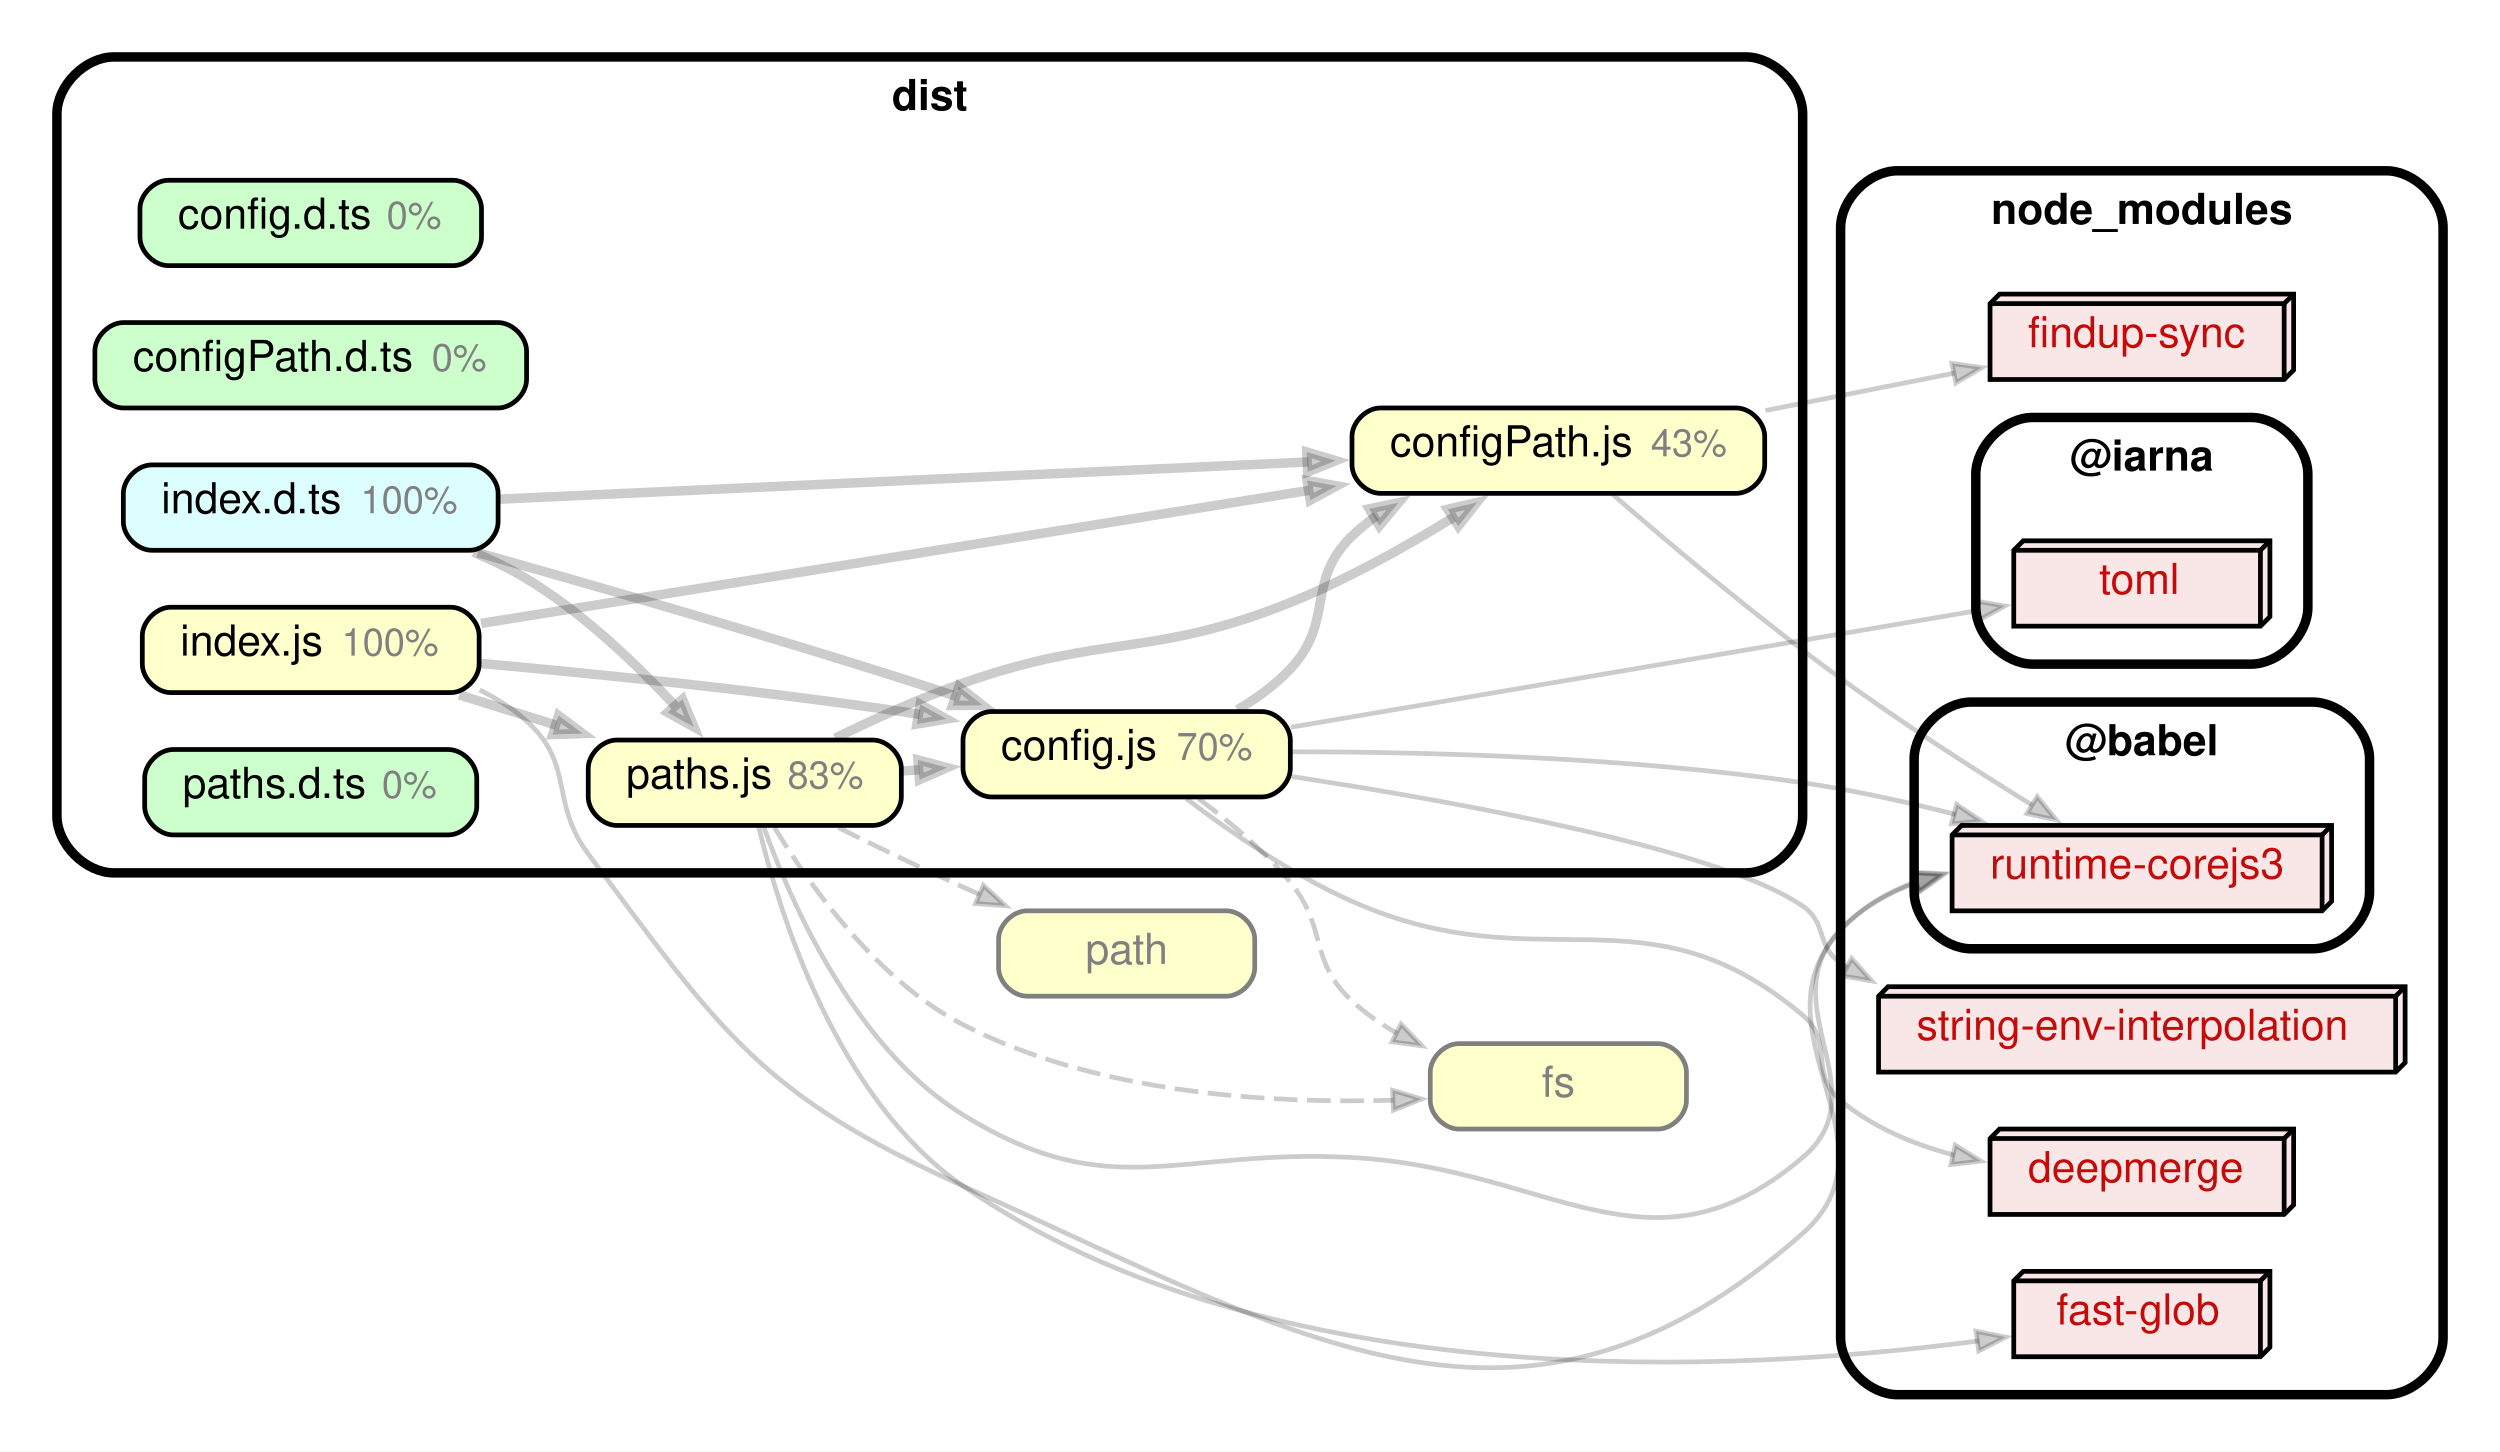
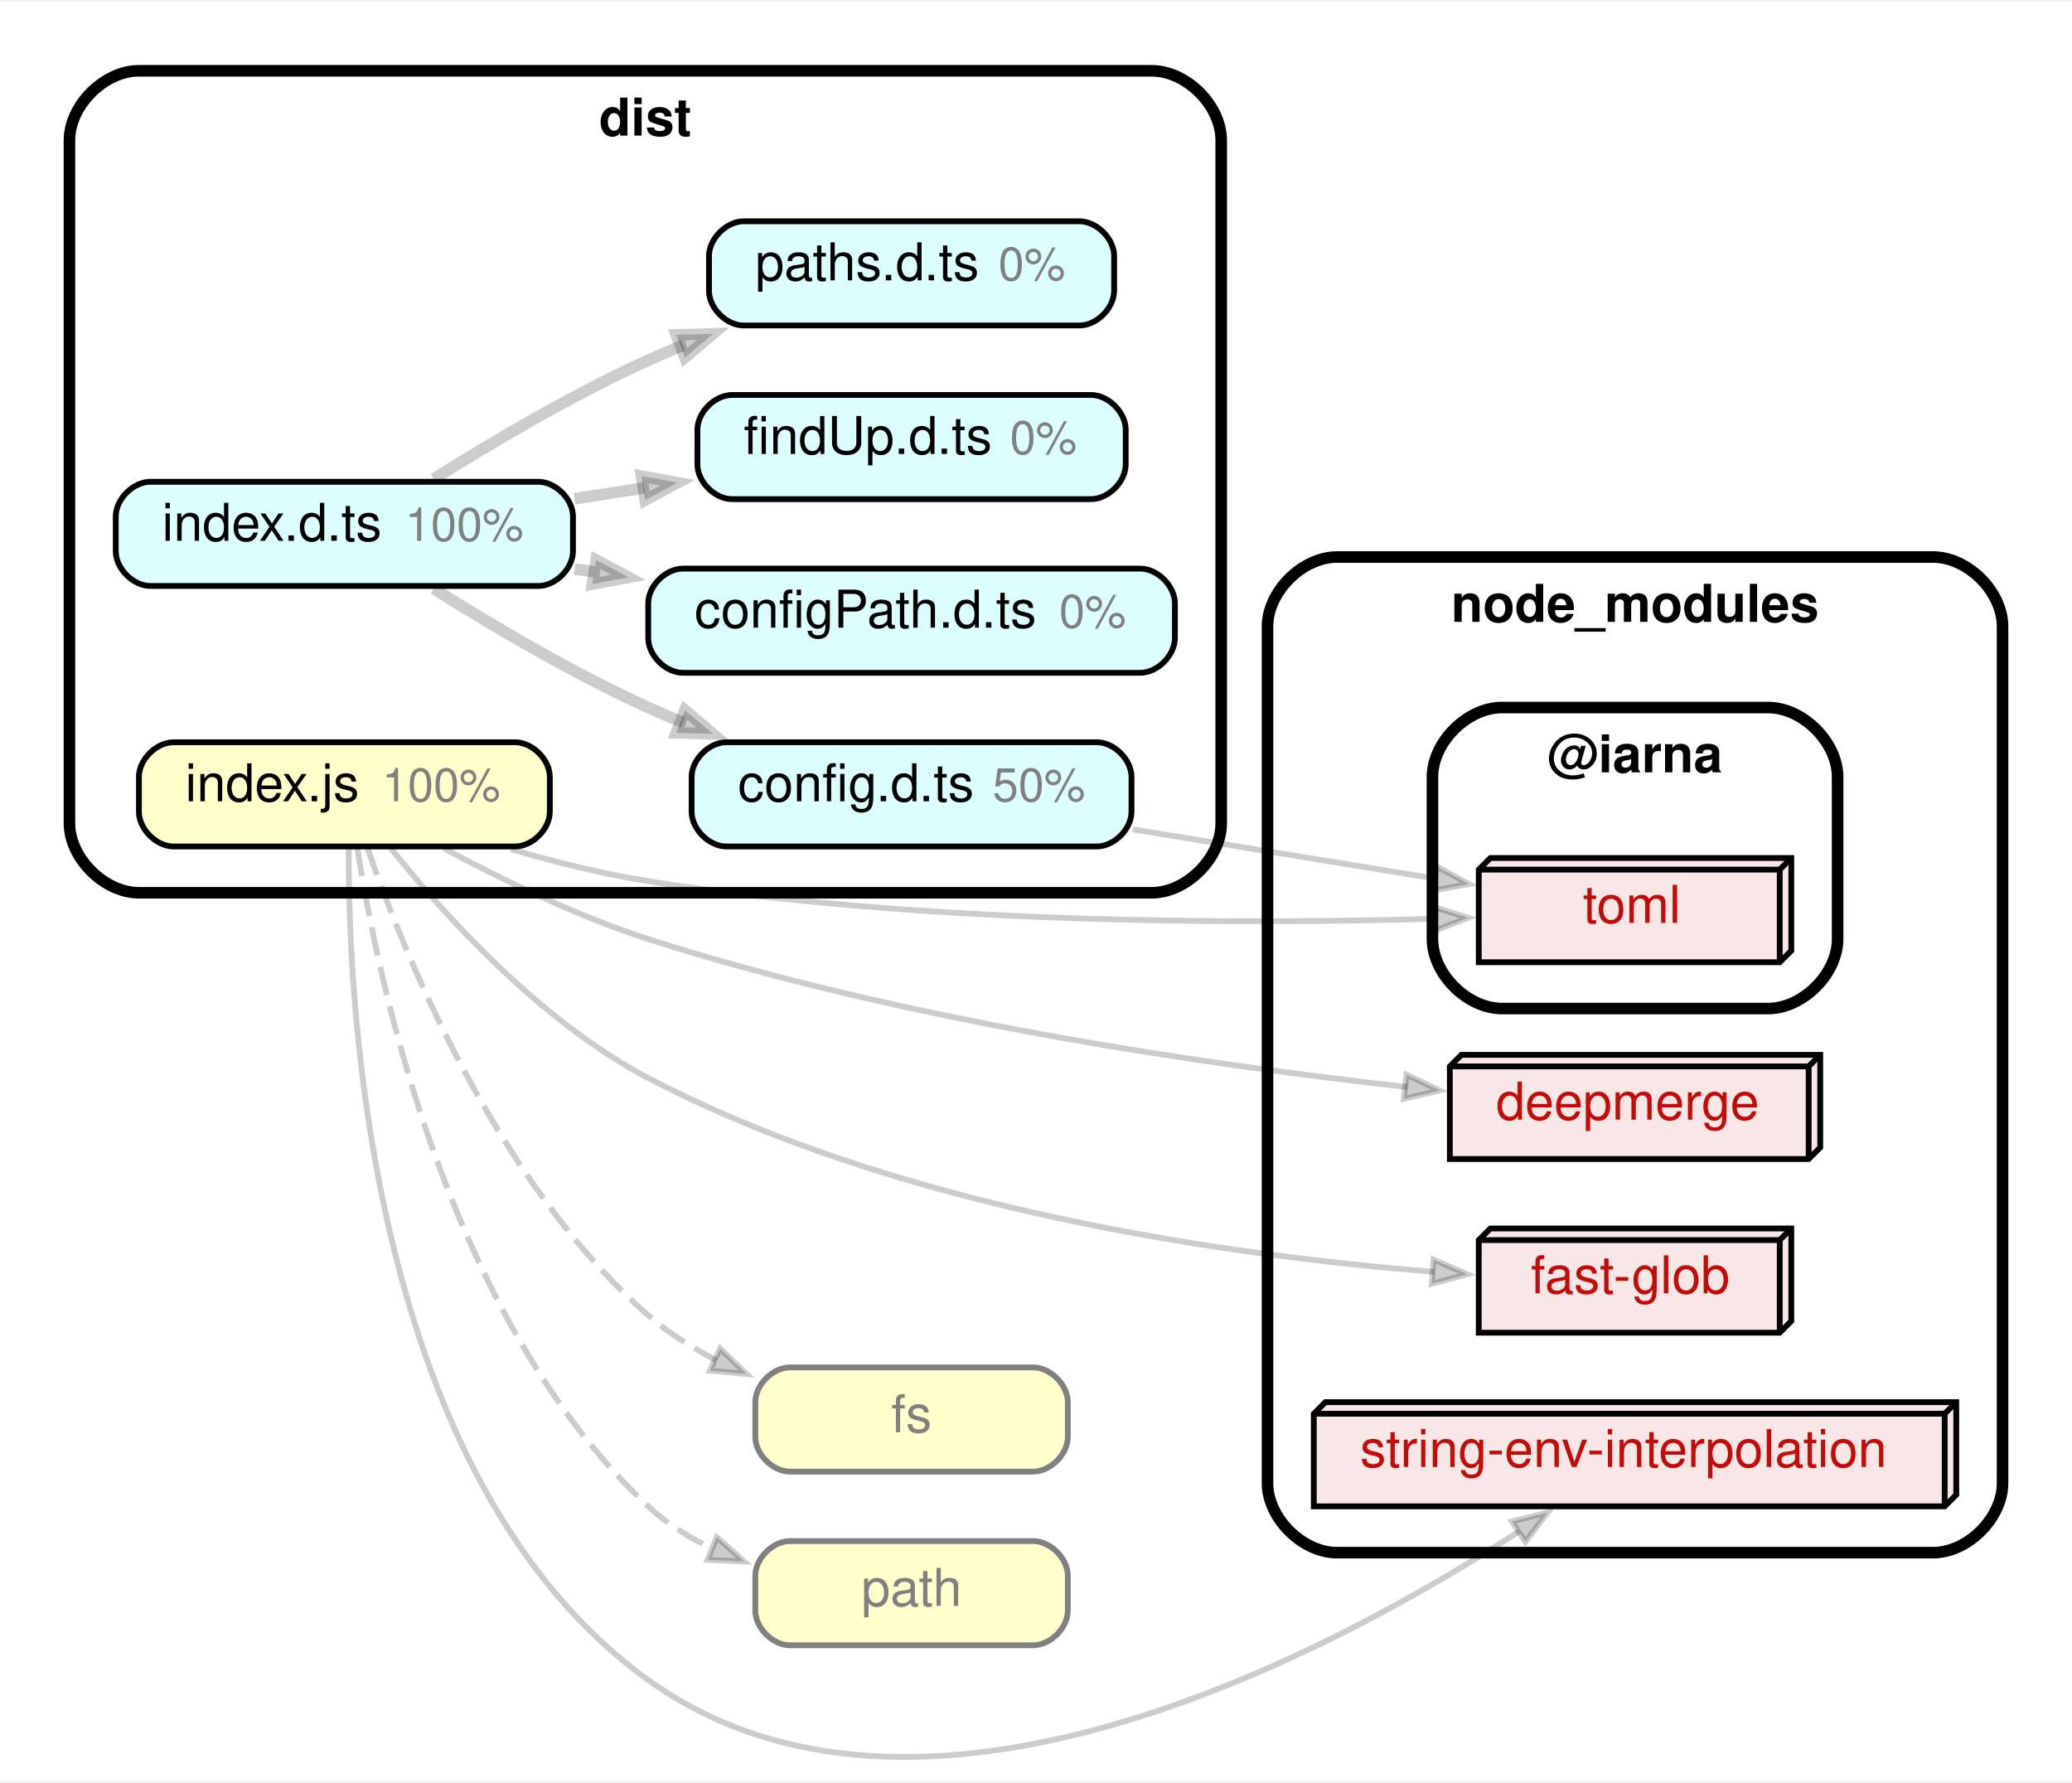
- <svg xmlns="http://www.w3.org/2000/svg" xmlns:xlink="http://www.w3.org/1999/xlink" width="527pt" height="306pt" viewBox="0.00 0.00 527.00 306.00">
-   <g id="graph0" class="graph" transform="scale(1 1) rotate(0) translate(4 302)">
-     <polygon fill="white" stroke="none" points="-4,4 -4,-302 523,-302 523,4 -4,4" />
+ <svg xmlns="http://www.w3.org/2000/svg" xmlns:xlink="http://www.w3.org/1999/xlink" width="358pt" height="308pt" viewBox="0.00 0.00 358.00 307.54">
+   <g id="graph0" class="graph" transform="scale(1 1) rotate(0) translate(4 303.54)">
+     <polygon fill="white" stroke="none" points="-4,4 -4,-303.54 354,-303.54 354,4 -4,4" />
    <g id="clust1" class="cluster">
-       <path fill="#ffffff" stroke="black" stroke-width="2" d="M20,-118C20,-118 364,-118 364,-118 370,-118 376,-124 376,-130 376,-130 376,-278 376,-278 376,-284 370,-290 364,-290 364,-290 20,-290 20,-290 14,-290 8,-284 8,-278 8,-278 8,-130 8,-130 8,-124 14,-118 20,-118" />
-       <text text-anchor="middle" x="192" y="-278.8" font-family="Helvetica,sans-Serif" font-weight="bold" font-size="9.00">dist</text>
+       <path fill="#ffffff" stroke="black" stroke-width="2" d="M20,-149.54C20,-149.54 195,-149.54 195,-149.54 201,-149.54 207,-155.54 207,-161.54 207,-161.54 207,-279.54 207,-279.54 207,-285.54 201,-291.54 195,-291.54 195,-291.54 20,-291.54 20,-291.54 14,-291.54 8,-285.54 8,-279.54 8,-279.54 8,-161.54 8,-161.54 8,-155.54 14,-149.54 20,-149.54" />
+       <text text-anchor="middle" x="107.5" y="-280.34" font-family="Helvetica,sans-Serif" font-weight="bold" font-size="9.00">dist</text>
    </g>
    <g id="clust2" class="cluster">
-       <path fill="#ffffff" stroke="black" stroke-width="2" d="M396,-8C396,-8 499,-8 499,-8 505,-8 511,-14 511,-20 511,-20 511,-254 511,-254 511,-260 505,-266 499,-266 499,-266 396,-266 396,-266 390,-266 384,-260 384,-254 384,-254 384,-20 384,-20 384,-14 390,-8 396,-8" />
-       <text text-anchor="middle" x="447.5" y="-254.8" font-family="Helvetica,sans-Serif" font-weight="bold" font-size="9.00">node_modules</text>
+       <path fill="#ffffff" stroke="black" stroke-width="2" d="M227,-35.54C227,-35.54 330,-35.54 330,-35.54 336,-35.54 342,-41.54 342,-47.54 342,-47.54 342,-195.54 342,-195.54 342,-201.54 336,-207.54 330,-207.54 330,-207.54 227,-207.54 227,-207.54 221,-207.54 215,-201.54 215,-195.54 215,-195.54 215,-47.54 215,-47.54 215,-41.54 221,-35.54 227,-35.54" />
+       <text text-anchor="middle" x="278.5" y="-196.34" font-family="Helvetica,sans-Serif" font-weight="bold" font-size="9.00">node_modules</text>
    </g>
    <g id="clust3" class="cluster">
-       <path fill="#ffffff" stroke="black" stroke-width="2" d="M411.5,-102C411.5,-102 483.5,-102 483.5,-102 489.5,-102 495.5,-108 495.5,-114 495.5,-114 495.5,-142 495.5,-142 495.5,-148 489.5,-154 483.5,-154 483.5,-154 411.5,-154 411.5,-154 405.5,-154 399.5,-148 399.5,-142 399.5,-142 399.5,-114 399.5,-114 399.5,-108 405.5,-102 411.5,-102" />
-       <text text-anchor="middle" x="447.5" y="-142.8" font-family="Helvetica,sans-Serif" font-weight="bold" font-size="9.00">@babel</text>
-     </g>
-     <g id="clust4" class="cluster">
-       <path fill="#ffffff" stroke="black" stroke-width="2" d="M424.5,-162C424.5,-162 470.5,-162 470.5,-162 476.5,-162 482.5,-168 482.5,-174 482.5,-174 482.5,-202 482.5,-202 482.5,-208 476.5,-214 470.5,-214 470.5,-214 424.5,-214 424.5,-214 418.5,-214 412.5,-208 412.5,-202 412.5,-202 412.5,-174 412.5,-174 412.5,-168 418.5,-162 424.5,-162" />
-       <text text-anchor="middle" x="447.5" y="-202.8" font-family="Helvetica,sans-Serif" font-weight="bold" font-size="9.00">@iarna</text>
+       <path fill="#ffffff" stroke="black" stroke-width="2" d="M255.5,-129.54C255.5,-129.54 301.5,-129.54 301.5,-129.54 307.5,-129.54 313.5,-135.54 313.5,-141.54 313.5,-141.54 313.5,-169.54 313.5,-169.54 313.5,-175.54 307.5,-181.54 301.5,-181.54 301.5,-181.54 255.5,-181.54 255.5,-181.54 249.5,-181.54 243.5,-175.54 243.5,-169.54 243.5,-169.54 243.5,-141.54 243.5,-141.54 243.5,-135.54 249.5,-129.54 255.5,-129.54" />
+       <text text-anchor="middle" x="278.5" y="-170.34" font-family="Helvetica,sans-Serif" font-weight="bold" font-size="9.00">@iarna</text>
    </g>
    <g id="node1" class="node">
      <g id="a_node1">
        <a xlink:href="dist/config.d.ts" xlink:title="config.d.ts">
-           <path fill="#ccffcc" stroke="black" d="M91.5,-264C91.5,-264 31.5,-264 31.5,-264 28.5,-264 25.5,-261 25.5,-258 25.5,-258 25.5,-252 25.5,-252 25.5,-249 28.5,-246 31.5,-246 31.5,-246 91.5,-246 91.5,-246 94.5,-246 97.5,-249 97.5,-252 97.5,-252 97.5,-258 97.5,-258 97.5,-261 94.5,-264 91.5,-264" />
-           <text text-anchor="start" x="33.5" y="-253.8" font-family="Helvetica,sans-Serif" font-size="9.00">config.d.ts </text>
-           <text text-anchor="start" x="77.5" y="-253.8" font-family="Helvetica,sans-Serif" font-size="8.00" fill="#808080">0%</text>
+           <path fill="#ddfeff" stroke="black" d="M185.5,-175.54C185.5,-175.54 121.5,-175.54 121.5,-175.54 118.5,-175.54 115.5,-172.54 115.5,-169.54 115.5,-169.54 115.5,-163.54 115.5,-163.54 115.5,-160.54 118.5,-157.54 121.5,-157.54 121.5,-157.54 185.5,-157.54 185.5,-157.54 188.5,-157.54 191.5,-160.54 191.5,-163.54 191.5,-163.54 191.5,-169.54 191.5,-169.54 191.5,-172.54 188.5,-175.54 185.5,-175.54" />
+           <text text-anchor="start" x="123.5" y="-165.34" font-family="Helvetica,sans-Serif" font-size="9.00">config.d.ts </text>
+           <text text-anchor="start" x="167.5" y="-165.34" font-family="Helvetica,sans-Serif" font-size="8.00" fill="#808080">50%</text>
        </a>
      </g>
    </g>
    <g id="node2" class="node">
      <g id="a_node2">
-         <a xlink:href="dist/config.js" xlink:title="config.js">
-           <path fill="#ffffcc" stroke="black" d="M262,-152C262,-152 205,-152 205,-152 202,-152 199,-149 199,-146 199,-146 199,-140 199,-140 199,-137 202,-134 205,-134 205,-134 262,-134 262,-134 265,-134 268,-137 268,-140 268,-140 268,-146 268,-146 268,-149 265,-152 262,-152" />
-           <text text-anchor="start" x="207" y="-141.8" font-family="Helvetica,sans-Serif" font-size="9.00">config.js </text>
-           <text text-anchor="start" x="244" y="-141.8" font-family="Helvetica,sans-Serif" font-size="8.00" fill="#808080">70%</text>
-         </a>
-       </g>
-     </g>
-     <g id="node3" class="node">
-       <g id="a_node3">
-         <a xlink:href="dist/configPath.js" xlink:title="configPath.js">
-           <path fill="#ffffcc" stroke="black" d="M362,-216C362,-216 287,-216 287,-216 284,-216 281,-213 281,-210 281,-210 281,-204 281,-204 281,-201 284,-198 287,-198 287,-198 362,-198 362,-198 365,-198 368,-201 368,-204 368,-204 368,-210 368,-210 368,-213 365,-216 362,-216" />
-           <text text-anchor="start" x="289" y="-205.8" font-family="Helvetica,sans-Serif" font-size="9.00">configPath.js </text>
-           <text text-anchor="start" x="344" y="-205.8" font-family="Helvetica,sans-Serif" font-size="8.00" fill="#808080">43%</text>
+         <a xlink:href="node_modules/@iarna/toml" xlink:title="toml">
+           <polygon fill="#c40b0a" fill-opacity="0.102" stroke="black" points="305.5,-155.54 253.5,-155.54 251.5,-153.54 251.5,-137.54 303.5,-137.54 305.5,-139.54 305.5,-155.54" />
+           <polyline fill="none" stroke="black" points="303.5,-153.54 251.5,-153.54" />
+           <polyline fill="none" stroke="black" points="303.5,-153.54 303.5,-137.54" />
+           <polyline fill="none" stroke="black" points="303.5,-153.54 305.5,-155.54" />
+           <text text-anchor="start" x="269.5" y="-144.34" font-family="Helvetica,sans-Serif" font-size="9.00" fill="#c40b0a">toml</text>
        </a>
      </g>
    </g>
    <g id="edge1" class="edge">
-       <path fill="none" stroke="#000000" stroke-width="2" stroke-opacity="0.2" d="M256.83,-152.37C260.89,-154.77 264.83,-157.64 268,-161 277.41,-170.98 271.13,-179.46 281,-189 282.56,-190.51 284.27,-191.9 286.08,-193.19" />
-       <polygon fill="#000000" fill-opacity="0.2" stroke="#000000" stroke-width="2" stroke-opacity="0.2" points="284.61,-194.75 290.83,-196.04 286.77,-191.15 284.61,-194.75" />
+       <path fill="none" stroke="#000000" stroke-opacity="0.2" d="M191.74,-160.49C208.42,-157.78 227.93,-154.6 244.13,-151.97" />
+       <polygon fill="#000000" fill-opacity="0.2" stroke="#000000" stroke-opacity="0.2" points="244.23,-154.08 249.82,-151.04 243.56,-149.93 244.23,-154.08" />
+     </g>
+     <g id="node3" class="node">
+       <g id="a_node3">
+         <a xlink:href="dist/configPath.d.ts" xlink:title="configPath.d.ts">
+           <path fill="#ddfeff" stroke="black" d="M193,-205.54C193,-205.54 114,-205.54 114,-205.54 111,-205.54 108,-202.54 108,-199.54 108,-199.54 108,-193.54 108,-193.54 108,-190.54 111,-187.54 114,-187.54 114,-187.54 193,-187.54 193,-187.54 196,-187.54 199,-190.54 199,-193.54 199,-193.54 199,-199.54 199,-199.54 199,-202.54 196,-205.54 193,-205.54" />
+           <text text-anchor="start" x="116" y="-195.34" font-family="Helvetica,sans-Serif" font-size="9.00">configPath.d.ts </text>
+           <text text-anchor="start" x="179" y="-195.34" font-family="Helvetica,sans-Serif" font-size="8.00" fill="#808080">0%</text>
+         </a>
+       </g>
    </g>
    <g id="node4" class="node">
      <g id="a_node4">
-         <a xlink:href="node_modules/@babel/runtime-corejs3" xlink:title="runtime-corejs3">
-           <polygon fill="#c40b0a" fill-opacity="0.102" stroke="black" points="487.5,-128 409.5,-128 407.5,-126 407.5,-110 485.5,-110 487.5,-112 487.5,-128" />
-           <polyline fill="none" stroke="black" points="485.5,-126 407.5,-126" />
-           <polyline fill="none" stroke="black" points="485.5,-126 485.5,-110" />
-           <polyline fill="none" stroke="black" points="485.5,-126 487.5,-128" />
-           <text text-anchor="start" x="415.5" y="-116.8" font-family="Helvetica,sans-Serif" font-size="9.00" fill="#c40b0a">runtime-corejs3</text>
+         <a xlink:href="dist/findUp.d.ts" xlink:title="findUp.d.ts">
+           <path fill="#ddfeff" stroke="black" d="M184.5,-235.54C184.5,-235.54 122.5,-235.54 122.5,-235.54 119.5,-235.54 116.5,-232.54 116.5,-229.54 116.5,-229.54 116.5,-223.54 116.5,-223.54 116.5,-220.54 119.5,-217.54 122.5,-217.54 122.5,-217.54 184.5,-217.54 184.5,-217.54 187.5,-217.54 190.5,-220.54 190.5,-223.54 190.5,-223.54 190.5,-229.54 190.5,-229.54 190.5,-232.54 187.5,-235.54 184.5,-235.54" />
+           <text text-anchor="start" x="124.5" y="-225.34" font-family="Helvetica,sans-Serif" font-size="9.00">findUp.d.ts </text>
+           <text text-anchor="start" x="170.5" y="-225.34" font-family="Helvetica,sans-Serif" font-size="8.00" fill="#808080">0%</text>
+         </a>
+       </g>
+     </g>
+     <g id="node5" class="node">
+       <g id="a_node5">
+         <a xlink:href="dist/index.d.ts" xlink:title="index.d.ts">
+           <path fill="#ddfeff" stroke="black" d="M89,-220.54C89,-220.54 22,-220.54 22,-220.54 19,-220.54 16,-217.54 16,-214.54 16,-214.54 16,-208.54 16,-208.54 16,-205.54 19,-202.54 22,-202.54 22,-202.54 89,-202.54 89,-202.54 92,-202.54 95,-205.54 95,-208.54 95,-208.54 95,-214.54 95,-214.54 95,-217.54 92,-220.54 89,-220.54" />
+           <text text-anchor="start" x="24" y="-210.34" font-family="Helvetica,sans-Serif" font-size="9.00">index.d.ts </text>
+           <text text-anchor="start" x="66" y="-210.34" font-family="Helvetica,sans-Serif" font-size="8.00" fill="#808080">100%</text>
        </a>
      </g>
    </g>
    <g id="edge2" class="edge">
-       <path fill="none" stroke="#000000" stroke-opacity="0.2" d="M268.42,-143.53C297.2,-143.51 339.51,-142.37 376,-137 386.56,-135.45 397.83,-132.96 408.19,-130.32" />
-       <polygon fill="#000000" fill-opacity="0.2" stroke="#000000" stroke-opacity="0.2" points="408.46,-132.42 413.73,-128.86 407.4,-128.36 408.46,-132.42" />
-     </g>
-     <g id="node5" class="node">
-       <g id="a_node5">
-         <a xlink:href="node_modules/@iarna/toml" xlink:title="toml">
-           <polygon fill="#c40b0a" fill-opacity="0.102" stroke="black" points="474.5,-188 422.5,-188 420.5,-186 420.5,-170 472.5,-170 474.5,-172 474.5,-188" />
-           <polyline fill="none" stroke="black" points="472.5,-186 420.5,-186" />
-           <polyline fill="none" stroke="black" points="472.5,-186 472.5,-170" />
-           <polyline fill="none" stroke="black" points="472.5,-186 474.5,-188" />
-           <text text-anchor="start" x="438.5" y="-176.8" font-family="Helvetica,sans-Serif" font-size="9.00" fill="#c40b0a">toml</text>
-         </a>
-       </g>
+       <path fill="none" stroke="#000000" stroke-width="2" stroke-opacity="0.2" d="M70.95,-202.06C81.05,-195.7 95,-187.45 108,-181.54 109.95,-180.66 111.97,-179.8 114.02,-178.96" />
+       <polygon fill="#000000" fill-opacity="0.2" stroke="#000000" stroke-width="2" stroke-opacity="0.2" points="114.34,-181.09 119.19,-176.98 112.84,-177.17 114.34,-181.09" />
    </g>
    <g id="edge3" class="edge">
-       <path fill="none" stroke="#000000" stroke-opacity="0.2" d="M268.09,-148.7C307.77,-155.44 373.38,-166.58 413.01,-173.31" />
-       <polygon fill="#000000" fill-opacity="0.2" stroke="#000000" stroke-opacity="0.2" points="412.34,-175.33 418.61,-174.26 413.04,-171.19 412.34,-175.33" />
+       <path fill="none" stroke="#000000" stroke-width="2" stroke-opacity="0.2" d="M95.27,-205.49C96.41,-205.31 97.56,-205.13 98.71,-204.95" />
+       <polygon fill="#000000" fill-opacity="0.2" stroke="#000000" stroke-width="2" stroke-opacity="0.2" points="99,-207.03 104.61,-204.03 98.36,-202.88 99,-207.03" />
+     </g>
+     <g id="edge4" class="edge">
+       <path fill="none" stroke="#000000" stroke-width="2" stroke-opacity="0.2" d="M95.27,-217.6C99.24,-218.22 103.3,-218.86 107.33,-219.49" />
+       <polygon fill="#000000" fill-opacity="0.2" stroke="#000000" stroke-width="2" stroke-opacity="0.2" points="106.83,-221.53 113.08,-220.38 107.48,-217.38 106.83,-221.53" />
    </g>
    <g id="node6" class="node">
      <g id="a_node6">
-         <a xlink:href="node_modules/deepmerge" xlink:title="deepmerge">
-           <polygon fill="#c40b0a" fill-opacity="0.102" stroke="black" points="479.5,-64 417.5,-64 415.5,-62 415.5,-46 477.5,-46 479.5,-48 479.5,-64" />
-           <polyline fill="none" stroke="black" points="477.5,-62 415.5,-62" />
-           <polyline fill="none" stroke="black" points="477.5,-62 477.5,-46" />
-           <polyline fill="none" stroke="black" points="477.5,-62 479.5,-64" />
-           <text text-anchor="start" x="423.5" y="-52.8" font-family="Helvetica,sans-Serif" font-size="9.00" fill="#c40b0a">deepmerge</text>
-         </a>
-       </g>
-     </g>
-     <g id="edge4" class="edge">
-       <path fill="none" stroke="#000000" stroke-opacity="0.2" d="M246.08,-133.65C255.11,-126.77 268.23,-117.67 281,-112 320.8,-94.33 342.69,-116.06 376,-88 382.7,-82.36 377.27,-75.6 384,-70 390.77,-64.37 399.3,-60.78 407.87,-58.52" />
-       <polygon fill="#000000" fill-opacity="0.2" stroke="#000000" stroke-opacity="0.2" points="408.16,-60.6 413.56,-57.24 407.25,-56.51 408.16,-60.6" />
-     </g>
-     <g id="node7" class="node">
-       <g id="a_node7">
-         <a xlink:title="fs">
-           <path fill="#ffffcc" stroke="grey" d="M345.5,-82C345.5,-82 303.5,-82 303.5,-82 300.5,-82 297.5,-79 297.5,-76 297.5,-76 297.5,-70 297.5,-70 297.5,-67 300.5,-64 303.5,-64 303.5,-64 345.5,-64 345.5,-64 348.5,-64 351.5,-67 351.5,-70 351.5,-70 351.5,-76 351.5,-76 351.5,-79 348.5,-82 345.5,-82" />
-           <text text-anchor="middle" x="324.5" y="-70.8" font-family="Helvetica,sans-Serif" font-size="9.00" fill="grey">fs</text>
+         <a xlink:href="dist/paths.d.ts" xlink:title="paths.d.ts">
+           <path fill="#ddfeff" stroke="black" d="M182.5,-265.54C182.5,-265.54 124.5,-265.54 124.5,-265.54 121.5,-265.54 118.5,-262.54 118.5,-259.54 118.5,-259.54 118.5,-253.54 118.5,-253.54 118.5,-250.54 121.5,-247.54 124.5,-247.54 124.5,-247.54 182.5,-247.54 182.5,-247.54 185.5,-247.54 188.5,-250.54 188.5,-253.54 188.5,-253.54 188.5,-259.54 188.5,-259.54 188.5,-262.54 185.5,-265.54 182.5,-265.54" />
+           <text text-anchor="start" x="126.5" y="-255.34" font-family="Helvetica,sans-Serif" font-size="9.00">paths.d.ts </text>
+           <text text-anchor="start" x="168.5" y="-255.34" font-family="Helvetica,sans-Serif" font-size="8.00" fill="#808080">0%</text>
        </a>
      </g>
    </g>
    <g id="edge5" class="edge">
-       <path fill="none" stroke="#000000" stroke-dasharray="5,2" stroke-opacity="0.2" d="M248.67,-133.62C255.12,-128.88 262.51,-122.7 268,-116 275.93,-106.31 271.8,-99.5 281,-91 283.8,-88.42 287.02,-86.17 290.42,-84.23" />
-       <polygon fill="#000000" fill-opacity="0.2" stroke="#000000" stroke-opacity="0.2" points="291.33,-86.12 295.74,-81.54 289.44,-82.37 291.33,-86.12" />
+       <path fill="none" stroke="#000000" stroke-width="2" stroke-opacity="0.2" d="M70.95,-221.03C81.05,-227.38 95,-235.64 108,-241.54 109.95,-242.43 111.97,-243.29 114.02,-244.12" />
+       <polygon fill="#000000" fill-opacity="0.2" stroke="#000000" stroke-width="2" stroke-opacity="0.2" points="112.84,-245.92 119.19,-246.1 114.34,-242 112.84,-245.92" />
    </g>
-     <g id="node8" class="node">
-       <g id="a_node8">
-         <a xlink:href="node_modules/string-env-interpolation" xlink:title="string-env-interpolation">
-           <polygon fill="#c40b0a" fill-opacity="0.102" stroke="black" points="503,-94 394,-94 392,-92 392,-76 501,-76 503,-78 503,-94" />
-           <polyline fill="none" stroke="black" points="501,-92 392,-92" />
-           <polyline fill="none" stroke="black" points="501,-92 501,-76" />
-           <polyline fill="none" stroke="black" points="501,-92 503,-94" />
-           <text text-anchor="start" x="400" y="-82.8" font-family="Helvetica,sans-Serif" font-size="9.00" fill="#c40b0a">string-env-interpolation</text>
+     <g id="node7" class="node">
+       <g id="a_node7">
+         <a xlink:href="dist/index.js" xlink:title="index.js">
+           <path fill="#ffffcc" stroke="black" d="M85,-175.54C85,-175.54 26,-175.54 26,-175.54 23,-175.54 20,-172.54 20,-169.54 20,-169.54 20,-163.54 20,-163.54 20,-160.54 23,-157.54 26,-157.54 26,-157.54 85,-157.54 85,-157.54 88,-157.54 91,-160.54 91,-163.54 91,-163.54 91,-169.54 91,-169.54 91,-172.54 88,-175.54 85,-175.54" />
+           <text text-anchor="start" x="28" y="-165.34" font-family="Helvetica,sans-Serif" font-size="9.00">index.js </text>
+           <text text-anchor="start" x="62" y="-165.34" font-family="Helvetica,sans-Serif" font-size="8.00" fill="#808080">100%</text>
        </a>
      </g>
    </g>
    <g id="edge6" class="edge">
-       <path fill="none" stroke="#000000" stroke-opacity="0.2" d="M268.28,-138.31C304.39,-132.79 358.78,-122.85 376,-111 381.28,-107.37 378.72,-102.63 384,-99 384.46,-98.68 384.93,-98.37 385.41,-98.07" />
-       <polygon fill="#000000" fill-opacity="0.2" stroke="#000000" stroke-opacity="0.2" points="386.32,-99.96 390.56,-95.22 384.29,-96.29 386.32,-99.96" />
+       <path fill="none" stroke="#000000" stroke-opacity="0.2" d="M84.27,-157.06C91.88,-154.84 100.18,-152.78 108,-151.54 154.64,-144.19 209.36,-144.09 243.74,-145.04" />
+       <polygon fill="#000000" fill-opacity="0.2" stroke="#000000" stroke-opacity="0.2" points="243.6,-147.13 249.66,-145.22 243.73,-142.93 243.6,-147.13" />
+     </g>
+     <g id="node8" class="node">
+       <g id="a_node8">
+         <a xlink:href="node_modules/deepmerge" xlink:title="deepmerge">
+           <polygon fill="#c40b0a" fill-opacity="0.102" stroke="black" points="310.5,-121.54 248.5,-121.54 246.5,-119.54 246.5,-103.54 308.5,-103.54 310.5,-105.54 310.5,-121.54" />
+           <polyline fill="none" stroke="black" points="308.5,-119.54 246.5,-119.54" />
+           <polyline fill="none" stroke="black" points="308.5,-119.54 308.5,-103.54" />
+           <polyline fill="none" stroke="black" points="308.5,-119.54 310.5,-121.54" />
+           <text text-anchor="start" x="254.5" y="-110.34" font-family="Helvetica,sans-Serif" font-size="9.00" fill="#c40b0a">deepmerge</text>
+         </a>
+       </g>
    </g>
    <g id="edge7" class="edge">
-       <path fill="none" stroke="#000000" stroke-opacity="0.2" d="M335.98,-197.76C347.46,-187.8 366.57,-171.66 384,-159 397.02,-149.55 412.2,-139.8 424.35,-132.29" />
-       <polygon fill="#000000" fill-opacity="0.2" stroke="#000000" stroke-opacity="0.2" points="425.44,-134.08 429.46,-129.16 423.25,-130.5 425.44,-134.08" />
+       <path fill="none" stroke="#000000" stroke-opacity="0.2" d="M72.71,-157.21C82.61,-151.88 95.7,-145.49 108,-141.54 151.79,-127.48 204.25,-119.84 239.09,-115.99" />
+       <polygon fill="#000000" fill-opacity="0.2" stroke="#000000" stroke-opacity="0.2" points="239.01,-118.11 244.75,-115.38 238.56,-113.93 239.01,-118.11" />
    </g>
-     <g id="node10" class="node">
-       <g id="a_node10">
-         <a xlink:href="node_modules/findup-sync" xlink:title="findup-sync">
-           <polygon fill="#c40b0a" fill-opacity="0.102" stroke="black" points="479.5,-240 417.5,-240 415.5,-238 415.5,-222 477.5,-222 479.5,-224 479.5,-240" />
-           <polyline fill="none" stroke="black" points="477.5,-238 415.5,-238" />
-           <polyline fill="none" stroke="black" points="477.5,-238 477.5,-222" />
-           <polyline fill="none" stroke="black" points="477.5,-238 479.5,-240" />
-           <text text-anchor="start" x="423.5" y="-228.8" font-family="Helvetica,sans-Serif" font-size="9.00" fill="#c40b0a">findup-sync</text>
+     <g id="node9" class="node">
+       <g id="a_node9">
+         <a xlink:href="node_modules/fast-glob" xlink:title="fast-glob">
+           <polygon fill="#c40b0a" fill-opacity="0.102" stroke="black" points="305.5,-91.54 253.5,-91.54 251.5,-89.54 251.5,-73.54 303.5,-73.54 305.5,-75.54 305.5,-91.54" />
+           <polyline fill="none" stroke="black" points="303.5,-89.54 251.5,-89.54" />
+           <polyline fill="none" stroke="black" points="303.5,-89.54 303.5,-73.54" />
+           <polyline fill="none" stroke="black" points="303.5,-89.54 305.5,-91.54" />
+           <text text-anchor="start" x="260.5" y="-80.34" font-family="Helvetica,sans-Serif" font-size="9.00" fill="#c40b0a">fast-glob</text>
        </a>
      </g>
    </g>
    <g id="edge8" class="edge">
-       <path fill="none" stroke="#000000" stroke-opacity="0.2" d="M368.16,-215.46C381.13,-218.03 395.3,-220.84 407.98,-223.36" />
-       <polygon fill="#000000" fill-opacity="0.2" stroke="#000000" stroke-opacity="0.2" points="407.47,-225.4 413.76,-224.51 408.29,-221.28 407.47,-225.4" />
+       <path fill="none" stroke="#000000" stroke-opacity="0.2" d="M63.42,-157.36C72.41,-146.12 89.19,-127.38 108,-117.54 151.37,-94.85 208.19,-86.86 243.77,-84.06" />
+       <polygon fill="#000000" fill-opacity="0.2" stroke="#000000" stroke-opacity="0.2" points="243.68,-86.17 249.52,-83.64 243.38,-81.98 243.68,-86.17" />
    </g>
-     <g id="node9" class="node">
-       <g id="a_node9">
-         <a xlink:href="dist/configPath.d.ts" xlink:title="configPath.d.ts">
-           <path fill="#ccffcc" stroke="black" d="M101,-234C101,-234 22,-234 22,-234 19,-234 16,-231 16,-228 16,-228 16,-222 16,-222 16,-219 19,-216 22,-216 22,-216 101,-216 101,-216 104,-216 107,-219 107,-222 107,-222 107,-228 107,-228 107,-231 104,-234 101,-234" />
-           <text text-anchor="start" x="24" y="-223.8" font-family="Helvetica,sans-Serif" font-size="9.00">configPath.d.ts </text>
-           <text text-anchor="start" x="87" y="-223.8" font-family="Helvetica,sans-Serif" font-size="8.00" fill="#808080">0%</text>
-         </a>
-       </g>
-     </g>
-     <g id="node11" class="node">
-       <g id="a_node11">
-         <a xlink:href="dist/index.d.ts" xlink:title="index.d.ts">
-           <path fill="#ddfeff" stroke="black" d="M95,-204C95,-204 28,-204 28,-204 25,-204 22,-201 22,-198 22,-198 22,-192 22,-192 22,-189 25,-186 28,-186 28,-186 95,-186 95,-186 98,-186 101,-189 101,-192 101,-192 101,-198 101,-198 101,-201 98,-204 95,-204" />
-           <text text-anchor="start" x="30" y="-193.8" font-family="Helvetica,sans-Serif" font-size="9.00">index.d.ts </text>
-           <text text-anchor="start" x="72" y="-193.8" font-family="Helvetica,sans-Serif" font-size="8.00" fill="#808080">100%</text>
+     <g id="node10" class="node">
+       <g id="a_node10">
+         <a xlink:title="fs">
+           <path fill="#ffffcc" stroke="grey" d="M174.5,-67.54C174.5,-67.54 132.5,-67.54 132.5,-67.54 129.5,-67.54 126.5,-64.54 126.5,-61.54 126.5,-61.54 126.5,-55.54 126.5,-55.54 126.5,-52.54 129.5,-49.54 132.5,-49.54 132.5,-49.54 174.5,-49.54 174.5,-49.54 177.5,-49.54 180.5,-52.54 180.5,-55.54 180.5,-55.54 180.5,-61.54 180.5,-61.54 180.5,-64.54 177.5,-67.54 174.5,-67.54" />
+           <text text-anchor="middle" x="153.5" y="-56.34" font-family="Helvetica,sans-Serif" font-size="9.00" fill="grey">fs</text>
        </a>
      </g>
    </g>
    <g id="edge9" class="edge">
-       <path fill="none" stroke="#000000" stroke-width="2" stroke-opacity="0.2" d="M96.71,-185.5C121.57,-178.48 155.99,-168.53 186,-159 189.76,-157.8 193.68,-156.52 197.58,-155.21" />
-       <polygon fill="#000000" fill-opacity="0.2" stroke="#000000" stroke-width="2" stroke-opacity="0.2" points="198.14,-157.24 203.15,-153.33 196.79,-153.27 198.14,-157.24" />
+       <path fill="none" stroke="#000000" stroke-dasharray="5,2" stroke-opacity="0.2" d="M59.47,-157.31C65.68,-139.35 81.69,-99.51 108,-76.54 111.46,-73.52 115.49,-70.97 119.69,-68.82" />
+       <polygon fill="#000000" fill-opacity="0.2" stroke="#000000" stroke-opacity="0.2" points="120.41,-70.8 124.99,-66.4 118.66,-66.98 120.41,-70.8" />
+     </g>
+     <g id="node11" class="node">
+       <g id="a_node11">
+         <a xlink:title="path">
+           <path fill="#ffffcc" stroke="grey" d="M174.5,-37.54C174.5,-37.54 132.5,-37.54 132.5,-37.54 129.5,-37.54 126.5,-34.54 126.5,-31.54 126.5,-31.54 126.5,-25.54 126.5,-25.54 126.5,-22.54 129.5,-19.54 132.5,-19.54 132.5,-19.54 174.5,-19.54 174.5,-19.54 177.5,-19.54 180.5,-22.54 180.5,-25.54 180.5,-25.54 180.5,-31.54 180.5,-31.54 180.5,-34.54 177.5,-37.54 174.5,-37.54" />
+           <text text-anchor="middle" x="153.5" y="-26.34" font-family="Helvetica,sans-Serif" font-size="9.00" fill="grey">path</text>
+         </a>
+       </g>
    </g>
    <g id="edge10" class="edge">
-       <path fill="none" stroke="#000000" stroke-width="2" stroke-opacity="0.2" d="M101.29,-196.78C146.57,-198.87 221.63,-202.32 271.82,-204.62" />
-       <polygon fill="#000000" fill-opacity="0.2" stroke="#000000" stroke-width="2" stroke-opacity="0.2" points="271.47,-206.71 277.56,-204.89 271.66,-202.51 271.47,-206.71" />
+       <path fill="none" stroke="#000000" stroke-dasharray="5,2" stroke-opacity="0.2" d="M57.73,-157.36C61.25,-134.72 73.43,-75.72 108,-43.54 111.21,-40.55 115.04,-38.16 119.08,-36.24" />
+       <polygon fill="#000000" fill-opacity="0.2" stroke="#000000" stroke-opacity="0.2" points="119.84,-38.2 124.61,-34.01 118.26,-34.3 119.84,-38.2" />
    </g>
    <g id="node12" class="node">
      <g id="a_node12">
-         <a xlink:href="dist/paths.js" xlink:title="paths.js">
-           <path fill="#ffffcc" stroke="black" d="M180,-146C180,-146 126,-146 126,-146 123,-146 120,-143 120,-140 120,-140 120,-134 120,-134 120,-131 123,-128 126,-128 126,-128 180,-128 180,-128 183,-128 186,-131 186,-134 186,-134 186,-140 186,-140 186,-143 183,-146 180,-146" />
-           <text text-anchor="start" x="128" y="-135.8" font-family="Helvetica,sans-Serif" font-size="9.00">paths.js </text>
-           <text text-anchor="start" x="162" y="-135.8" font-family="Helvetica,sans-Serif" font-size="8.00" fill="#808080">83%</text>
+         <a xlink:href="node_modules/string-env-interpolation" xlink:title="string-env-interpolation">
+           <polygon fill="#c40b0a" fill-opacity="0.102" stroke="black" points="334,-61.54 225,-61.54 223,-59.54 223,-43.54 332,-43.54 334,-45.54 334,-61.54" />
+           <polyline fill="none" stroke="black" points="332,-59.54 223,-59.54" />
+           <polyline fill="none" stroke="black" points="332,-59.54 332,-43.54" />
+           <polyline fill="none" stroke="black" points="332,-59.54 334,-61.54" />
+           <text text-anchor="start" x="231" y="-50.34" font-family="Helvetica,sans-Serif" font-size="9.00" fill="#c40b0a">string-env-interpolation</text>
        </a>
      </g>
    </g>
    <g id="edge11" class="edge">
-       <path fill="none" stroke="#000000" stroke-width="2" stroke-opacity="0.2" d="M95.79,-185.59C99.69,-183.97 103.51,-182.11 107,-180 118.82,-172.85 130.06,-162.12 138.34,-153.17" />
-       <polygon fill="#000000" fill-opacity="0.2" stroke="#000000" stroke-width="2" stroke-opacity="0.2" points="139.87,-154.61 142.3,-148.73 136.74,-151.81 139.87,-154.61" />
-     </g>
-     <g id="edge16" class="edge">
-       <path fill="none" stroke="#000000" stroke-width="2" stroke-opacity="0.2" d="M186.38,-139.48C187.52,-139.56 188.67,-139.65 189.82,-139.74" />
-       <polygon fill="#000000" fill-opacity="0.2" stroke="#000000" stroke-width="2" stroke-opacity="0.2" points="189.51,-141.82 195.65,-140.18 189.83,-137.63 189.51,-141.82" />
-     </g>
-     <g id="edge17" class="edge">
-       <path fill="none" stroke="#000000" stroke-width="2" stroke-opacity="0.2" d="M172.05,-146.41C180.14,-150.37 189.89,-154.79 199,-158 228.79,-168.51 238.7,-163.22 268,-175 279.89,-179.78 292.32,-186.74 302.39,-192.95" />
-       <polygon fill="#000000" fill-opacity="0.2" stroke="#000000" stroke-width="2" stroke-opacity="0.2" points="301.16,-194.65 307.35,-196.09 303.41,-191.1 301.16,-194.65" />
-     </g>
-     <g id="edge18" class="edge">
-       <path fill="none" stroke="#000000" stroke-opacity="0.2" d="M156.95,-127.83C162.46,-112.35 175.91,-81.3 199,-67 230.17,-47.7 244.39,-60 281,-58 323.16,-55.69 343.78,-30.71 376,-58 392.5,-71.98 369.02,-90.4 384,-106 388.42,-110.6 394,-113.78 400.01,-115.96" />
-       <polygon fill="#000000" fill-opacity="0.2" stroke="#000000" stroke-opacity="0.2" points="399.41,-117.97 405.75,-117.65 400.59,-113.94 399.41,-117.97" />
-     </g>
-     <g id="edge20" class="edge">
-       <path fill="none" stroke="#000000" stroke-dasharray="5,2" stroke-opacity="0.2" d="M159.27,-127.55C166.51,-115.59 180.74,-95.41 199,-86 227.13,-71.5 263.54,-69.29 289.71,-70.08" />
-       <polygon fill="#000000" fill-opacity="0.2" stroke="#000000" stroke-opacity="0.2" points="289.55,-72.17 295.63,-70.33 289.73,-67.98 289.55,-72.17" />
-     </g>
-     <g id="node15" class="node">
-       <g id="a_node15">
-         <a xlink:href="node_modules/fast-glob" xlink:title="fast-glob">
-           <polygon fill="#c40b0a" fill-opacity="0.102" stroke="black" points="474.5,-34 422.5,-34 420.5,-32 420.5,-16 472.5,-16 474.5,-18 474.5,-34" />
-           <polyline fill="none" stroke="black" points="472.5,-32 420.5,-32" />
-           <polyline fill="none" stroke="black" points="472.5,-32 472.5,-16" />
-           <polyline fill="none" stroke="black" points="472.5,-32 474.5,-34" />
-           <text text-anchor="start" x="429.5" y="-22.8" font-family="Helvetica,sans-Serif" font-size="9.00" fill="#c40b0a">fast-glob</text>
-         </a>
-       </g>
-     </g>
-     <g id="edge19" class="edge">
-       <path fill="none" stroke="#000000" stroke-opacity="0.2" d="M155.94,-127.69C160.23,-109.71 172.31,-70.36 199,-52 264,-7.28 362.13,-12.61 413.1,-19.34" />
-       <polygon fill="#000000" fill-opacity="0.2" stroke="#000000" stroke-opacity="0.2" points="412.54,-21.39 418.77,-20.13 413.12,-17.23 412.54,-21.39" />
-     </g>
-     <g id="node16" class="node">
-       <g id="a_node16">
-         <a xlink:title="path">
-           <path fill="#ffffcc" stroke="grey" d="M254.5,-110C254.5,-110 212.5,-110 212.5,-110 209.5,-110 206.5,-107 206.5,-104 206.5,-104 206.5,-98 206.5,-98 206.5,-95 209.5,-92 212.5,-92 212.5,-92 254.5,-92 254.5,-92 257.5,-92 260.5,-95 260.5,-98 260.5,-98 260.5,-104 260.5,-104 260.5,-107 257.5,-110 254.5,-110" />
-           <text text-anchor="middle" x="233.5" y="-98.8" font-family="Helvetica,sans-Serif" font-size="9.00" fill="grey">path</text>
-         </a>
-       </g>
-     </g>
-     <g id="edge21" class="edge">
-       <path fill="none" stroke="#000000" stroke-dasharray="5,2" stroke-opacity="0.2" d="M172.71,-127.55C180.75,-123.56 190.29,-118.95 199,-115 200.14,-114.48 201.31,-113.96 202.5,-113.44" />
-       <polygon fill="#000000" fill-opacity="0.2" stroke="#000000" stroke-opacity="0.2" points="203.3,-115.38 207.97,-111.06 201.63,-111.52 203.3,-115.38" />
-     </g>
-     <g id="node13" class="node">
-       <g id="a_node13">
-         <a xlink:href="dist/index.js" xlink:title="index.js">
-           <path fill="#ffffcc" stroke="black" d="M91,-174C91,-174 32,-174 32,-174 29,-174 26,-171 26,-168 26,-168 26,-162 26,-162 26,-159 29,-156 32,-156 32,-156 91,-156 91,-156 94,-156 97,-159 97,-162 97,-162 97,-168 97,-168 97,-171 94,-174 91,-174" />
-           <text text-anchor="start" x="34" y="-163.8" font-family="Helvetica,sans-Serif" font-size="9.00">index.js </text>
-           <text text-anchor="start" x="68" y="-163.8" font-family="Helvetica,sans-Serif" font-size="8.00" fill="#808080">100%</text>
-         </a>
-       </g>
-     </g>
-     <g id="edge12" class="edge">
-       <path fill="none" stroke="#000000" stroke-width="2" stroke-opacity="0.2" d="M97.47,-162.13C122.25,-159.9 156.25,-156.44 186,-152 187.27,-151.81 188.56,-151.61 189.86,-151.4" />
-       <polygon fill="#000000" fill-opacity="0.2" stroke="#000000" stroke-width="2" stroke-opacity="0.2" points="189.98,-153.51 195.54,-150.43 189.28,-149.37 189.98,-153.51" />
-     </g>
-     <g id="edge13" class="edge">
-       <path fill="none" stroke="#000000" stroke-width="2" stroke-opacity="0.2" d="M97.41,-170.59C138.3,-177.14 208.07,-188.33 268,-198 269.29,-198.21 270.61,-198.42 271.93,-198.63" />
-       <polygon fill="#000000" fill-opacity="0.2" stroke="#000000" stroke-width="2" stroke-opacity="0.2" points="271.53,-200.7 277.79,-199.58 272.2,-196.55 271.53,-200.7" />
-     </g>
-     <g id="edge15" class="edge">
-       <path fill="none" stroke="#000000" stroke-opacity="0.2" d="M97.12,-156.56C100.7,-154.77 104.09,-152.61 107,-150 117.22,-140.84 111.8,-133 120,-122 148.02,-84.38 156.23,-71.27 199,-52 270.84,-19.64 316.93,10.14 376,-42 397.49,-60.97 364.56,-84.93 384,-106 388.32,-110.68 393.85,-113.92 399.84,-116.12" />
-       <polygon fill="#000000" fill-opacity="0.2" stroke="#000000" stroke-opacity="0.2" points="399.22,-118.13 405.57,-117.83 400.42,-114.1 399.22,-118.13" />
-     </g>
-     <g id="edge14" class="edge">
-       <path fill="none" stroke="#000000" stroke-width="2" stroke-opacity="0.2" d="M92.8,-155.52C99.36,-153.47 106.39,-151.27 113.22,-149.13" />
-       <polygon fill="#000000" fill-opacity="0.2" stroke="#000000" stroke-width="2" stroke-opacity="0.2" points="113.74,-151.17 118.84,-147.37 112.49,-147.16 113.74,-151.17" />
-     </g>
-     <g id="node14" class="node">
-       <g id="a_node14">
-         <a xlink:href="dist/paths.d.ts" xlink:title="paths.d.ts">
-           <path fill="#ccffcc" stroke="black" d="M90.5,-144C90.5,-144 32.5,-144 32.5,-144 29.5,-144 26.5,-141 26.5,-138 26.5,-138 26.5,-132 26.5,-132 26.5,-129 29.5,-126 32.5,-126 32.5,-126 90.5,-126 90.5,-126 93.5,-126 96.5,-129 96.5,-132 96.5,-132 96.5,-138 96.5,-138 96.5,-141 93.5,-144 90.5,-144" />
-           <text text-anchor="start" x="34.5" y="-133.8" font-family="Helvetica,sans-Serif" font-size="9.00">paths.d.ts </text>
-           <text text-anchor="start" x="76.5" y="-133.8" font-family="Helvetica,sans-Serif" font-size="8.00" fill="#808080">0%</text>
-         </a>
-       </g>
+       <path fill="none" stroke="#000000" stroke-opacity="0.2" d="M56.26,-157.22C56.13,-129.61 59.98,-48.05 108,-13.54 154.44,19.82 224.93,-17.52 258.47,-39.21" />
+       <polygon fill="#000000" fill-opacity="0.2" stroke="#000000" stroke-opacity="0.2" points="257.24,-40.92 263.41,-42.48 259.56,-37.42 257.24,-40.92" />
    </g>
  </g>
</svg>
